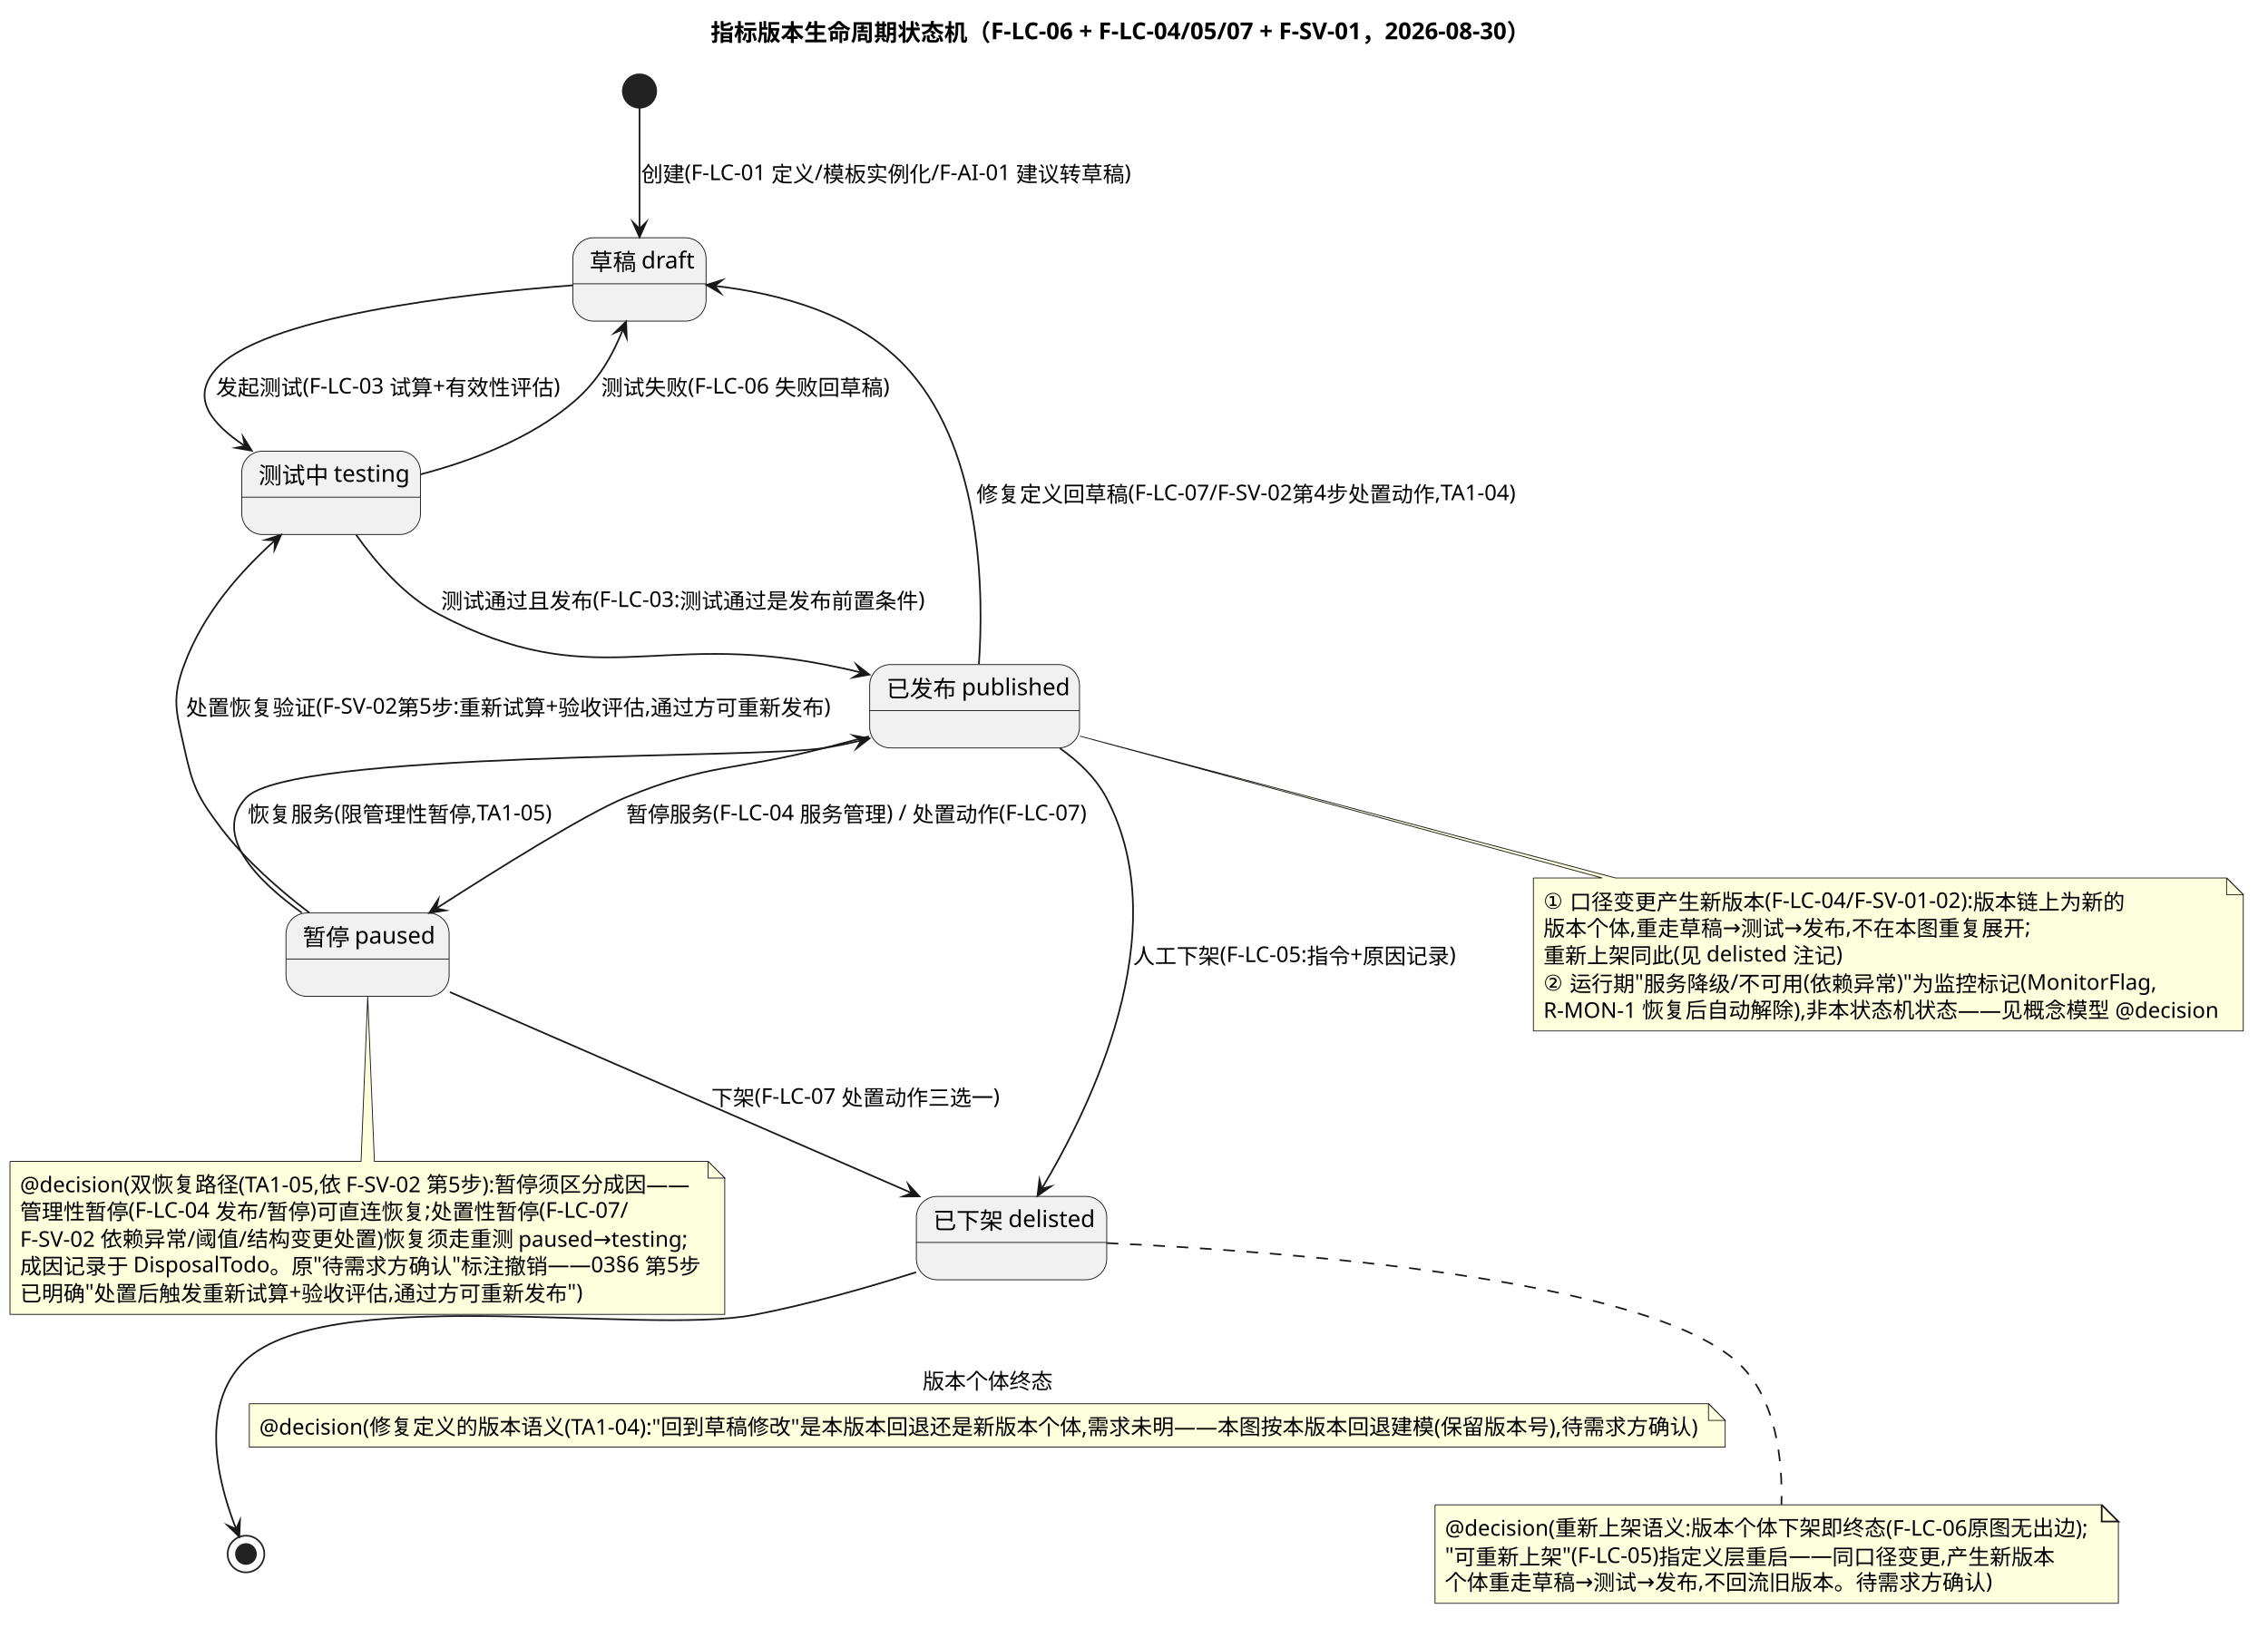
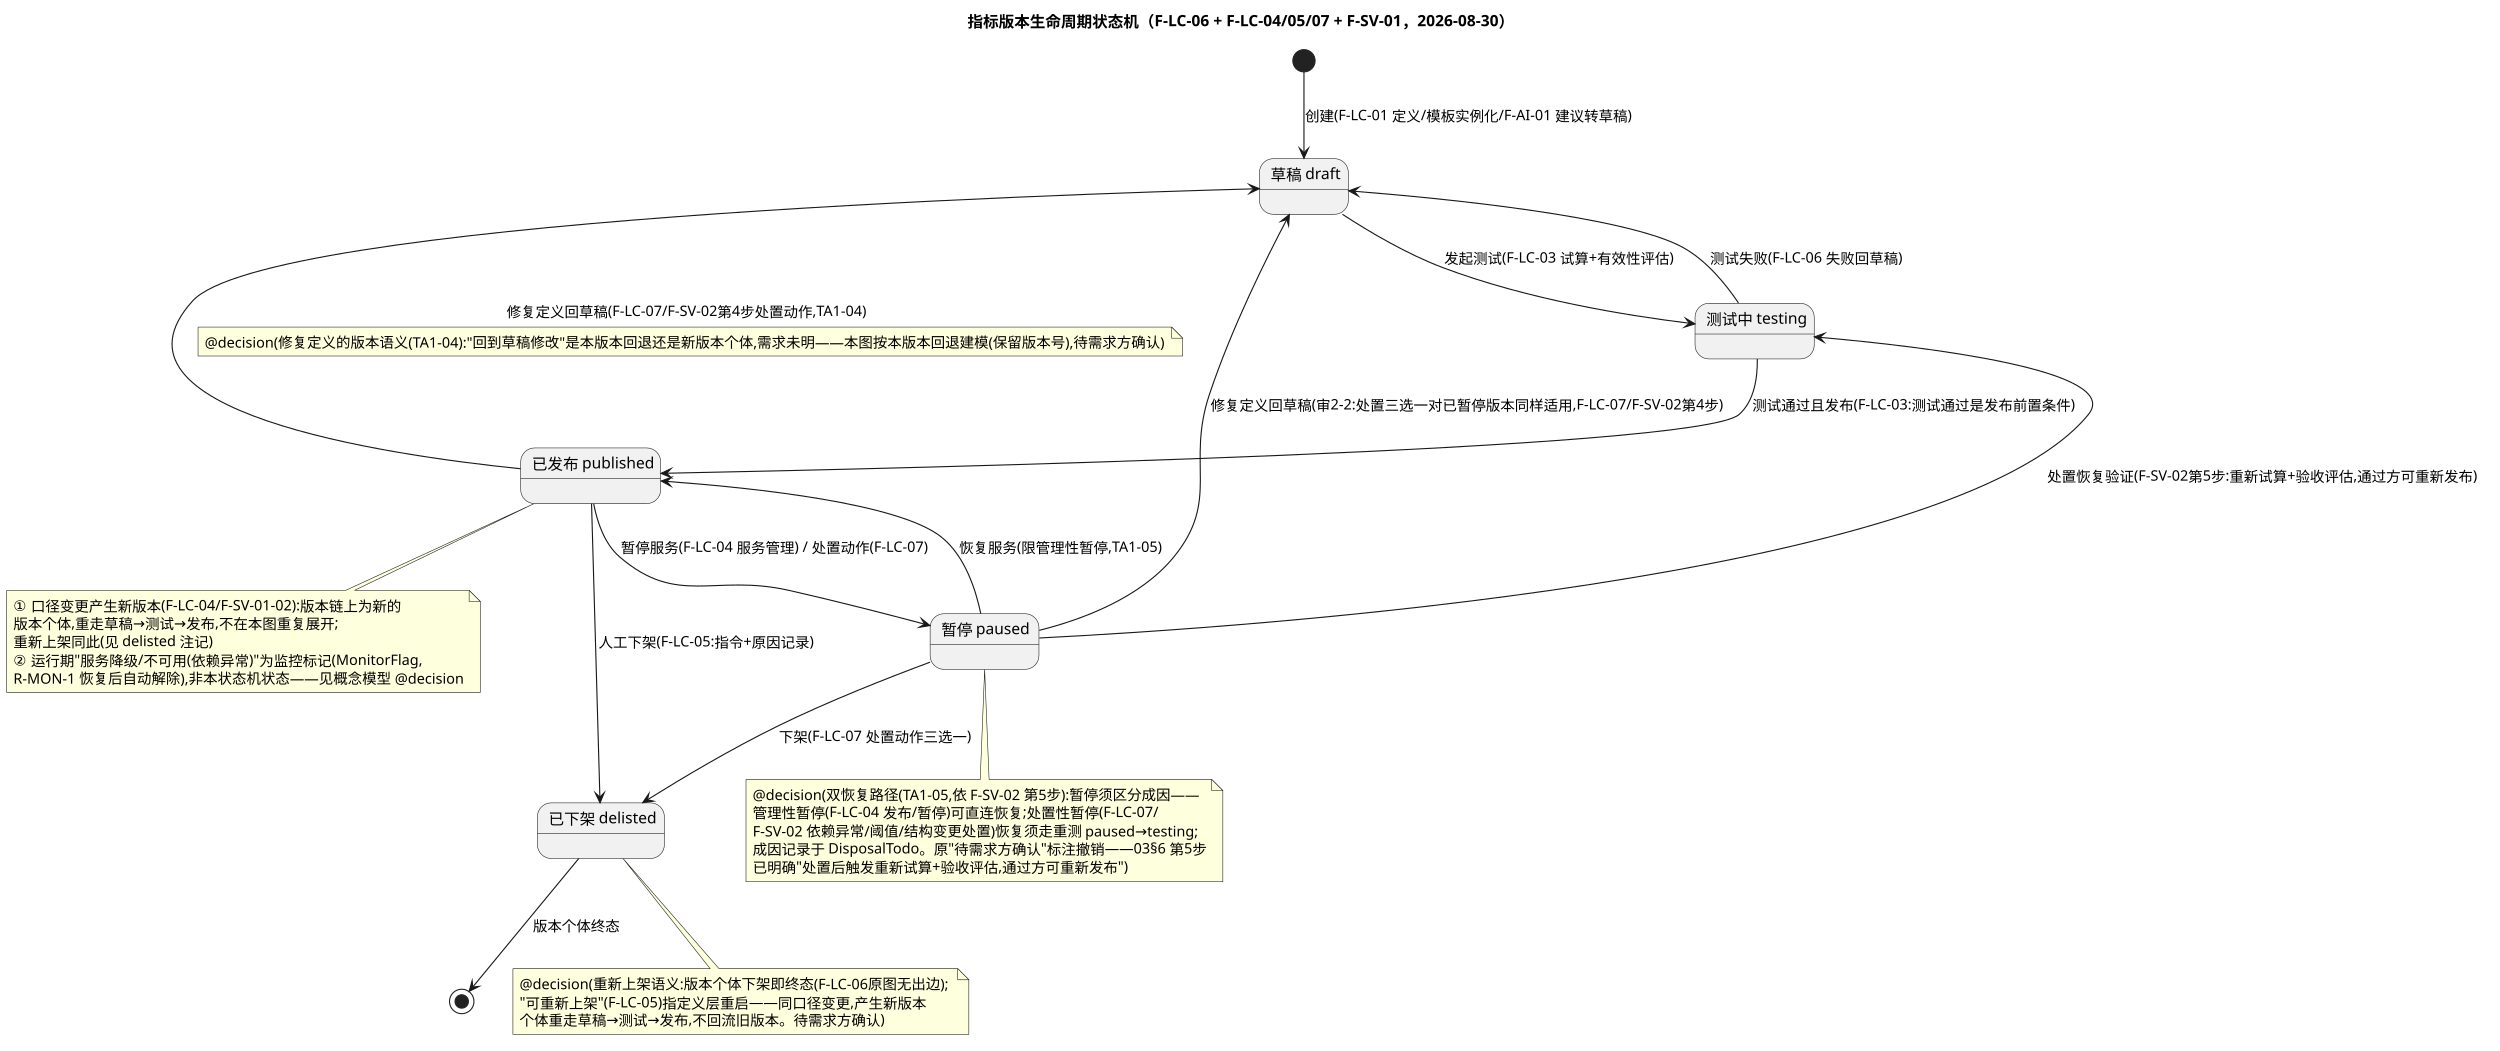
- <svg xmlns="http://www.w3.org/2000/svg" version="1.1" data-diagram-type="STATE" style="width:1360px;height:976px;background:#FFFFFF;" width="1360px" height="976px" viewBox="0 0 1360 976" zoomAndPan="magnify" preserveAspectRatio="none" contentStyleType="text/css">
+ <svg xmlns="http://www.w3.org/2000/svg" version="1.1" data-diagram-type="STATE" style="width:2247px;height:944px;background:#FFFFFF;" width="2247px" height="944px" viewBox="0 0 2247 944" zoomAndPan="magnify" preserveAspectRatio="none" contentStyleType="text/css">
  <defs />
  <g font-family="sans-serif" lengthAdjust="spacing">
    <g class="title" data-source-line="1">
-       <text x="426.123" y="24.533" fill="#000" font-size="14" textLength="500.917" font-weight="700">指标版本生命周期状态机（F-LC-06 + F-LC-04/05/07 + F-SV-01，2026-08-30）</text>
+       <text x="869.594" y="24.533" fill="#000" font-size="14" textLength="500.917" font-weight="700">指标版本生命周期状态机（F-LC-06 + F-LC-04/05/07 + F-SV-01，2026-08-30）</text>
    </g>
    <g class="entity" data-qualified-name="draft" id="ent0001" data-source-line="3">
-       <rect x="343.5" y="142.609" width="79.903" height="50" fill="#F1F1F1" style="stroke:#181818;stroke-width:0.5;" rx="12.5" ry="12.5" />
-       <line x1="343.5" y1="170.219" x2="423.403" y2="170.219" style="stroke:#181818;stroke-width:0.5;" />
-       <text x="353.5" y="162.143" fill="#000" font-size="14" textLength="59.903">草稿 draft</text>
+       <rect x="1132" y="142.609" width="79.903" height="50" fill="#F1F1F1" style="stroke:#181818;stroke-width:0.5;" rx="12.5" ry="12.5" />
+       <line x1="1132" y1="170.219" x2="1211.903" y2="170.219" style="stroke:#181818;stroke-width:0.5;" />
+       <text x="1142" y="162.143" fill="#000" font-size="14" textLength="59.903">草稿 draft</text>
    </g>
    <g class="entity" data-qualified-name="testing" id="ent0002" data-source-line="4">
-       <rect x="145" y="270.609" width="107.138" height="50" fill="#F1F1F1" style="stroke:#181818;stroke-width:0.5;" rx="12.5" ry="12.5" />
-       <line x1="145" y1="298.219" x2="252.138" y2="298.219" style="stroke:#181818;stroke-width:0.5;" />
-       <text x="155" y="290.143" fill="#000" font-size="14" textLength="87.138">测试中 testing</text>
+       <rect x="1523.5" y="272.609" width="107.138" height="50" fill="#F1F1F1" style="stroke:#181818;stroke-width:0.5;" rx="12.5" ry="12.5" />
+       <line x1="1523.5" y1="300.219" x2="1630.638" y2="300.219" style="stroke:#181818;stroke-width:0.5;" />
+       <text x="1533.5" y="292.143" fill="#000" font-size="14" textLength="87.138">测试中 testing</text>
    </g>
    <g class="entity" data-qualified-name="published" id="ent0003" data-source-line="5">
-       <rect x="521.5" y="398.609" width="125.827" height="50" fill="#F1F1F1" style="stroke:#181818;stroke-width:0.5;" rx="12.5" ry="12.5" />
-       <line x1="521.5" y1="426.219" x2="647.327" y2="426.219" style="stroke:#181818;stroke-width:0.5;" />
-       <text x="531.5" y="418.143" fill="#000" font-size="14" textLength="105.827">已发布 published</text>
+       <rect x="468" y="402.609" width="125.827" height="50" fill="#F1F1F1" style="stroke:#181818;stroke-width:0.5;" rx="12.5" ry="12.5" />
+       <line x1="468" y1="430.219" x2="593.827" y2="430.219" style="stroke:#181818;stroke-width:0.5;" />
+       <text x="478" y="422.143" fill="#000" font-size="14" textLength="105.827">已发布 published</text>
    </g>
    <g class="entity" data-qualified-name="paused" id="ent0004" data-source-line="6">
-       <rect x="171.5" y="547.609" width="97.82" height="50" fill="#F1F1F1" style="stroke:#181818;stroke-width:0.5;" rx="12.5" ry="12.5" />
-       <line x1="171.5" y1="575.219" x2="269.32" y2="575.219" style="stroke:#181818;stroke-width:0.5;" />
-       <text x="181.5" y="567.143" fill="#000" font-size="14" textLength="77.82">暂停 paused</text>
+       <rect x="836" y="551.609" width="97.82" height="50" fill="#F1F1F1" style="stroke:#181818;stroke-width:0.5;" rx="12.5" ry="12.5" />
+       <line x1="836" y1="579.219" x2="933.82" y2="579.219" style="stroke:#181818;stroke-width:0.5;" />
+       <text x="846" y="571.143" fill="#000" font-size="14" textLength="77.82">暂停 paused</text>
    </g>
    <g class="entity" data-qualified-name="delisted" id="ent0005" data-source-line="7">
-       <rect x="549.5" y="717.609" width="114.145" height="50" fill="#F1F1F1" style="stroke:#181818;stroke-width:0.5;" rx="12.5" ry="12.5" />
-       <line x1="549.5" y1="745.219" x2="663.645" y2="745.219" style="stroke:#181818;stroke-width:0.5;" />
-       <text x="559.5" y="737.143" fill="#000" font-size="14" textLength="94.145">已下架 delisted</text>
+       <rect x="483" y="721.609" width="114.145" height="50" fill="#F1F1F1" style="stroke:#181818;stroke-width:0.5;" rx="12.5" ry="12.5" />
+       <line x1="483" y1="749.219" x2="597.145" y2="749.219" style="stroke:#181818;stroke-width:0.5;" />
+       <text x="493" y="741.143" fill="#000" font-size="14" textLength="94.145">已下架 delisted</text>
    </g>
    <g class="start_entity" data-qualified-name=".start." id="ent0006" data-source-line="9">
-       <ellipse cx="383.5" cy="54.609" rx="10" ry="10" fill="#222" style="stroke:#222;stroke-width:1;" />
+       <ellipse cx="1172" cy="54.609" rx="10" ry="10" fill="#222" style="stroke:#222;stroke-width:1;" />
    </g>
-     <g class="end_entity" data-qualified-name=".end." id="ent0017" data-source-line="20">
-       <ellipse cx="147.5" cy="932.109" rx="11" ry="11" fill="none" style="stroke:#222;stroke-width:1;" />
-       <ellipse cx="147.5" cy="932.109" rx="6" ry="6" fill="#222" style="stroke:#222;stroke-width:1;" />
+     <g class="end_entity" data-qualified-name=".end." id="ent0018" data-source-line="22">
+       <ellipse cx="415" cy="900.109" rx="11" ry="11" fill="none" style="stroke:#222;stroke-width:1;" />
+       <ellipse cx="415" cy="900.109" rx="6" ry="6" fill="#222" style="stroke:#222;stroke-width:1;" />
    </g>
-     <g class="entity" data-qualified-name="GMN19" id="ent0020" data-source-line="23">
-       <path d="M860.5,902.609 L860.5,961.664 L1270.281,961.664 L1270.281,912.609 L1260.281,902.609 L860.5,902.609" style="stroke:#181818;stroke-width:0.5;" fill="#FEFFDD" />
-       <path d="M1260.281,902.609 L1260.281,912.609 L1270.281,912.609 L1260.281,902.609" style="stroke:#181818;stroke-width:1;" fill="#FEFFDD" />
-       <text x="866.5" y="921.104" fill="#000" font-size="13" textLength="388.781">@decision(重新上架语义:版本个体下架即终态(F-LC-06原图无出边);</text>
-       <text x="866.5" y="937.456" fill="#000" font-size="13" textLength="368.177">"可重新上架"(F-LC-05)指定义层重启——同口径变更,产生新版本</text>
-       <text x="866.5" y="953.808" fill="#000" font-size="13" textLength="329.374">个体重走草稿→测试→发布,不回流旧版本。待需求方确认)</text>
+     <g class="entity" data-qualified-name="GMN20" id="ent0021" data-source-line="25">
+       <path d="M461,870.609 L461,929.664 A0,0 0 0 0 461,929.664 L870.781,929.664 A0,0 0 0 0 870.781,929.664 L870.781,880.609 L860.781,870.609 L646.26,870.609 L559.97,771.619 L638.26,870.609 L461,870.609 A0,0 0 0 0 461,870.609" style="stroke:#181818;stroke-width:0.5;" fill="#FEFFDD" />
+       <path d="M860.781,870.609 L860.781,880.609 L870.781,880.609 L860.781,870.609" style="stroke:#181818;stroke-width:0.5;" fill="#FEFFDD" />
+       <text x="467" y="889.104" fill="#000" font-size="13" textLength="388.781">@decision(重新上架语义:版本个体下架即终态(F-LC-06原图无出边);</text>
+       <text x="467" y="905.456" fill="#000" font-size="13" textLength="368.177">"可重新上架"(F-LC-05)指定义层重启——同口径变更,产生新版本</text>
+       <text x="467" y="921.808" fill="#000" font-size="13" textLength="329.374">个体重走草稿→测试→发布,不回流旧版本。待需求方确认)</text>
    </g>
-     <g class="entity" data-qualified-name="GMN22" id="ent0023" data-source-line="29">
-       <path d="M6,696.609 L6,788.367 A0,0 0 0 0 6,788.367 L434.589,788.367 A0,0 0 0 0 434.589,788.367 L434.589,706.609 L424.589,696.609 L224.5,696.609 L220.5,597.679 L216.5,696.609 L6,696.609 A0,0 0 0 0 6,696.609" style="stroke:#181818;stroke-width:0.5;" fill="#FEFFDD" />
-       <path d="M424.589,696.609 L424.589,706.609 L434.589,706.609 L424.589,696.609" style="stroke:#181818;stroke-width:0.5;" fill="#FEFFDD" />
-       <text x="12" y="715.104" fill="#000" font-size="13" textLength="407.589">@decision(双恢复路径(TA1-05,依 F-SV-02 第5步):暂停须区分成因——</text>
-       <text x="12" y="731.456" fill="#000" font-size="13" textLength="369.789">管理性暂停(F-LC-04 发布/暂停)可直连恢复;处置性暂停(F-LC-07/</text>
-       <text x="12" y="747.808" fill="#000" font-size="13" textLength="396.957">F-SV-02 依赖异常/阈值/结构变更处置)恢复须走重测 paused→testing;</text>
-       <text x="12" y="764.159" fill="#000" font-size="13" textLength="405.088">成因记录于 DisposalTodo。原"待需求方确认"标注撤销——03§6 第5步</text>
-       <text x="12" y="780.511" fill="#000" font-size="13" textLength="336.762">已明确"处置后触发重新试算+验收评估,通过方可重新发布")</text>
+     <g class="entity" data-qualified-name="GMN23" id="ent0024" data-source-line="30">
+       <path d="M670.5,700.609 L670.5,792.367 A0,0 0 0 0 670.5,792.367 L1099.089,792.367 A0,0 0 0 0 1099.089,792.367 L1099.089,710.609 L1089.089,700.609 L889,700.609 L885,601.679 L881,700.609 L670.5,700.609 A0,0 0 0 0 670.5,700.609" style="stroke:#181818;stroke-width:0.5;" fill="#FEFFDD" />
+       <path d="M1089.089,700.609 L1089.089,710.609 L1099.089,710.609 L1089.089,700.609" style="stroke:#181818;stroke-width:0.5;" fill="#FEFFDD" />
+       <text x="676.5" y="719.104" fill="#000" font-size="13" textLength="407.589">@decision(双恢复路径(TA1-05,依 F-SV-02 第5步):暂停须区分成因——</text>
+       <text x="676.5" y="735.456" fill="#000" font-size="13" textLength="369.789">管理性暂停(F-LC-04 发布/暂停)可直连恢复;处置性暂停(F-LC-07/</text>
+       <text x="676.5" y="751.808" fill="#000" font-size="13" textLength="396.957">F-SV-02 依赖异常/阈值/结构变更处置)恢复须走重测 paused→testing;</text>
+       <text x="676.5" y="768.159" fill="#000" font-size="13" textLength="405.088">成因记录于 DisposalTodo。原"待需求方确认"标注撤销——03§6 第5步</text>
+       <text x="676.5" y="784.511" fill="#000" font-size="13" textLength="336.762">已明确"处置后触发重新试算+验收评估,通过方可重新发布")</text>
    </g>
-     <g class="entity" data-qualified-name="GMN25" id="ent0026" data-source-line="36">
-       <path d="M919.5,526.609 L919.5,618.367 A0,0 0 0 0 919.5,618.367 L1345.163,618.367 A0,0 0 0 0 1345.163,618.367 L1345.163,536.609 L1335.163,526.609 L968.7,526.609 L647.63,441.539 L960.7,526.609 L919.5,526.609 A0,0 0 0 0 919.5,526.609" style="stroke:#181818;stroke-width:0.5;" fill="#FEFFDD" />
-       <path d="M1335.163,526.609 L1335.163,536.609 L1345.163,536.609 L1335.163,526.609" style="stroke:#181818;stroke-width:0.5;" fill="#FEFFDD" />
-       <text x="925.5" y="545.104" fill="#000" font-size="13" textLength="353.558">① 口径变更产生新版本(F-LC-04/F-SV-01-02):版本链上为新的</text>
-       <text x="925.5" y="561.456" fill="#000" font-size="13" textLength="293.268">版本个体,重走草稿→测试→发布,不在本图重复展开;</text>
-       <text x="925.5" y="577.808" fill="#000" font-size="13" textLength="177.69">重新上架同此(见 delisted 注记)</text>
-       <text x="925.5" y="594.159" fill="#000" font-size="13" textLength="359.887">② 运行期"服务降级/不可用(依赖异常)"为监控标记(MonitorFlag,</text>
-       <text x="925.5" y="610.511" fill="#000" font-size="13" textLength="404.663">R-MON-1 恢复后自动解除),非本状态机状态——见概念模型 @decision</text>
+     <g class="entity" data-qualified-name="GMN26" id="ent0027" data-source-line="37">
+       <path d="M6,530.609 L6,622.367 A0,0 0 0 0 6,622.367 L431.663,622.367 A0,0 0 0 0 431.663,622.367 L431.663,540.609 L421.663,530.609 L318.64,530.609 L479.83,452.719 L310.64,530.609 L6,530.609 A0,0 0 0 0 6,530.609" style="stroke:#181818;stroke-width:0.5;" fill="#FEFFDD" />
+       <path d="M421.663,530.609 L421.663,540.609 L431.663,540.609 L421.663,530.609" style="stroke:#181818;stroke-width:0.5;" fill="#FEFFDD" />
+       <text x="12" y="549.104" fill="#000" font-size="13" textLength="353.558">① 口径变更产生新版本(F-LC-04/F-SV-01-02):版本链上为新的</text>
+       <text x="12" y="565.456" fill="#000" font-size="13" textLength="293.268">版本个体,重走草稿→测试→发布,不在本图重复展开;</text>
+       <text x="12" y="581.808" fill="#000" font-size="13" textLength="177.69">重新上架同此(见 delisted 注记)</text>
+       <text x="12" y="598.159" fill="#000" font-size="13" textLength="359.887">② 运行期"服务降级/不可用(依赖异常)"为监控标记(MonitorFlag,</text>
+       <text x="12" y="614.511" fill="#000" font-size="13" textLength="404.663">R-MON-1 恢复后自动解除),非本状态机状态——见概念模型 @decision</text>
    </g>
    <g class="link" data-entity-1="ent0006" data-entity-2="ent0001" id="lnk7" data-source-line="9" data-link-type="dependency">
-       <path d="M383.5,64.689 C383.5,81.469 383.5,112.829 383.5,137.259" style="stroke:#181818;stroke-width:1;" fill="none" id="*start*-to-draft" />
-       <polygon points="383.5,142.259,387.5,133.259,383.5,137.259,379.5,133.259,383.5,142.259" fill="#181818" style="stroke:#181818;stroke-width:1;stroke-linejoin:miter;stroke-miterlimit:10;" />
-       <text x="384.5" y="109.104" fill="#000" font-size="13" textLength="296.125">创建(F-LC-01 定义/模板实例化/F-AI-01 建议转草稿)</text>
+       <path d="M1172,64.689 C1172,81.469 1172,112.829 1172,137.259" style="stroke:#181818;stroke-width:1;" fill="none" id="*start*-to-draft" />
+       <polygon points="1172,142.259,1176,133.259,1172,137.259,1168,133.259,1172,142.259" fill="#181818" style="stroke:#181818;stroke-width:1;stroke-linejoin:miter;stroke-miterlimit:10;" />
+       <text x="1173" y="109.104" fill="#000" font-size="13" textLength="296.125">创建(F-LC-01 定义/模板实例化/F-AI-01 建议转草稿)</text>
    </g>
    <g class="link" data-entity-1="ent0001" data-entity-2="ent0002" id="lnk8" data-source-line="11" data-link-type="dependency">
-       <path d="M343.46,171.119 C278.59,176.109 155.1,189.779 128.5,222.609 C114.89,239.409 126.739,254.033 146.849,267.533" style="stroke:#181818;stroke-width:1;" fill="none" id="draft-to-testing" />
-       <polygon points="151,270.319,145.757,261.982,146.849,267.533,141.298,268.624,151,270.319" fill="#181818" style="stroke:#181818;stroke-width:1;stroke-linejoin:miter;stroke-miterlimit:10;" />
-       <text x="129.5" y="237.104" fill="#000" font-size="13" textLength="210.539">发起测试(F-LC-03 试算+有效性评估)</text>
+       <path d="M1206.57,192.639 C1230.86,208.459 1264.65,228.439 1297,240.609 C1372.86,269.159 1461.067,283.48 1518.497,290.53" style="stroke:#181818;stroke-width:1;" fill="none" id="draft-to-testing" />
+       <polygon points="1523.46,291.139,1515.014,286.073,1518.497,290.53,1514.04,294.013,1523.46,291.139" fill="#181818" style="stroke:#181818;stroke-width:1;stroke-linejoin:miter;stroke-miterlimit:10;" />
+       <text x="1298" y="237.104" fill="#000" font-size="13" textLength="210.539">发起测试(F-LC-03 试算+有效性评估)</text>
    </g>
    <g class="link" data-entity-1="ent0002" data-entity-2="ent0001" id="lnk9" data-source-line="12" data-link-type="dependency">
-       <path d="M252.25,284.509 C282.15,276.669 318.47,263.179 344.5,240.609 C359.11,227.939 367.333,213.058 373.583,197.528" style="stroke:#181818;stroke-width:1;" fill="none" id="testing-to-draft" />
-       <polygon points="375.45,192.889,368.379,199.745,373.583,197.528,375.801,202.732,375.45,192.889" fill="#181818" style="stroke:#181818;stroke-width:1;stroke-linejoin:miter;stroke-miterlimit:10;" />
-       <text x="360.5" y="237.104" fill="#000" font-size="13" textLength="176.947">测试失败(F-LC-06 失败回草稿)</text>
+       <path d="M1562.53,272.269 C1551.22,255.509 1533.93,234.249 1513,222.609 C1461.92,194.209 1295.784,178.145 1217.144,171.905" style="stroke:#181818;stroke-width:1;" fill="none" id="testing-to-draft" />
+       <polygon points="1212.16,171.509,1220.815,176.209,1217.144,171.905,1221.448,168.234,1212.16,171.509" fill="#181818" style="stroke:#181818;stroke-width:1;stroke-linejoin:miter;stroke-miterlimit:10;" />
+       <text x="1537" y="237.104" fill="#000" font-size="13" textLength="176.947">测试失败(F-LC-06 失败回草稿)</text>
    </g>
    <g class="link" data-entity-1="ent0002" data-entity-2="ent0003" id="lnk10" data-source-line="13" data-link-type="dependency">
-       <path d="M213.58,320.819 C225.14,337.159 242.62,357.659 263.5,368.609 C355.2,416.669 392.93,378.559 494.5,398.609 C503.23,400.329 507.507,401.217 516.467,403.437" style="stroke:#181818;stroke-width:1;" fill="none" id="testing-to-published" />
-       <polygon points="521.32,404.639,513.546,398.592,516.467,403.437,511.622,406.358,521.32,404.639" fill="#181818" style="stroke:#181818;stroke-width:1;stroke-linejoin:miter;stroke-miterlimit:10;" />
-       <text x="264.5" y="365.104" fill="#000" font-size="13" textLength="293.947">测试通过且发布(F-LC-03:测试通过是发布前置条件)</text>
+       <path d="M1579.47,322.649 C1579.72,339.259 1576.88,360.479 1563,372.609 C1526.41,404.569 817.789,421.01 599.139,425.34" style="stroke:#181818;stroke-width:1;" fill="none" id="testing-to-published" />
+       <polygon points="594.14,425.439,603.217,429.26,599.139,425.34,603.059,421.262,594.14,425.439" fill="#181818" style="stroke:#181818;stroke-width:1;stroke-linejoin:miter;stroke-miterlimit:10;" />
+       <text x="1575" y="369.104" fill="#000" font-size="13" textLength="293.947">测试通过且发布(F-LC-03:测试通过是发布前置条件)</text>
    </g>
    <g class="link" data-entity-1="ent0003" data-entity-2="ent0004" id="lnk11" data-source-line="14" data-link-type="dependency">
-       <path d="M521.1,441.649 C512.18,444.009 503.11,446.389 494.5,448.609 C441.27,462.359 425.26,457.499 374.5,478.609 C351,488.379 299.196,520.716 261.606,544.876" style="stroke:#181818;stroke-width:1;" fill="none" id="published-to-paused" />
-       <polygon points="257.4,547.579,267.134,546.078,261.606,544.876,262.808,539.348,257.4,547.579" fill="#181818" style="stroke:#181818;stroke-width:1;stroke-linejoin:miter;stroke-miterlimit:10;" />
-       <text x="375.5" y="493.104" fill="#000" font-size="13" textLength="283.118">暂停服务(F-LC-04 服务管理) / 处置动作(F-LC-07)</text>
+       <path d="M533.61,452.779 C536.62,468.669 543.09,488.659 557,500.609 C609.24,545.469 641.84,515.409 709,530.609 C752.06,540.359 795.828,551.614 831.038,560.984" style="stroke:#181818;stroke-width:1;" fill="none" id="published-to-paused" />
+       <polygon points="835.87,562.269,828.201,556.089,831.038,560.984,826.144,563.82,835.87,562.269" fill="#181818" style="stroke:#181818;stroke-width:1;stroke-linejoin:miter;stroke-miterlimit:10;" />
+       <text x="558" y="497.104" fill="#000" font-size="13" textLength="283.118">暂停服务(F-LC-04 服务管理) / 处置动作(F-LC-07)</text>
    </g>
    <g class="link" data-entity-1="ent0004" data-entity-2="ent0003" id="lnk12" data-source-line="15" data-link-type="dependency">
-       <path d="M180.97,547.479 C154.2,528.209 127.1,500.849 147.5,478.609 C173.66,450.089 456.38,455.289 494.5,448.609 C503.26,447.079 507.55,446.265 516.52,444.095" style="stroke:#181818;stroke-width:1;" fill="none" id="paused-to-published" />
-       <polygon points="521.38,442.919,511.692,441.148,516.52,444.095,513.573,448.923,521.38,442.919" fill="#181818" style="stroke:#181818;stroke-width:1;stroke-linejoin:miter;stroke-miterlimit:10;" />
-       <text x="148.5" y="493.104" fill="#000" font-size="13" textLength="184.901">恢复服务(限管理性暂停,TA1-05)</text>
+       <path d="M881.5,551.489 C877.06,530.029 867.24,499.499 846,482.609 C808,452.389 679.736,438.627 599.226,432.697" style="stroke:#181818;stroke-width:1;" fill="none" id="paused-to-published" />
+       <polygon points="594.24,432.329,602.922,436.98,599.226,432.697,603.51,429.001,594.24,432.329" fill="#181818" style="stroke:#181818;stroke-width:1;stroke-linejoin:miter;stroke-miterlimit:10;" />
+       <text x="862" y="497.104" fill="#000" font-size="13" textLength="184.901">恢复服务(限管理性暂停,TA1-05)</text>
    </g>
    <g class="link" data-entity-1="ent0004" data-entity-2="ent0002" id="lnk13" data-source-line="16" data-link-type="dependency">
-       <path d="M185.55,547.529 C167.95,534.089 147.27,516.139 132.5,496.609 C118.35,477.889 115.5,471.539 110.5,448.609 C105.76,426.899 102.76,419.439 110.5,398.609 C122.07,367.479 144.174,342.856 164.864,324.116" style="stroke:#181818;stroke-width:1;" fill="none" id="paused-to-testing" />
-       <polygon points="168.57,320.759,159.214,323.837,164.864,324.116,164.585,329.766,168.57,320.759" fill="#181818" style="stroke:#181818;stroke-width:1;stroke-linejoin:miter;stroke-miterlimit:10;" />
-       <text x="111.5" y="429.104" fill="#000" font-size="13" textLength="391.104">处置恢复验证(F-SV-02第5步:重新试算+验收评估,通过方可重新发布)</text>
+       <path d="M934.18,573.429 C1117.31,564.179 1755.43,521.569 1877,372.609 C1909.48,332.819 1730.471,311.59 1635.701,303.2" style="stroke:#181818;stroke-width:1;" fill="none" id="paused-to-testing" />
+       <polygon points="1630.72,302.759,1639.332,307.537,1635.701,303.2,1640.038,299.569,1630.72,302.759" fill="#181818" style="stroke:#181818;stroke-width:1;stroke-linejoin:miter;stroke-miterlimit:10;" />
+       <text x="1840" y="433.104" fill="#000" font-size="13" textLength="391.104">处置恢复验证(F-SV-02第5步:重新试算+验收评估,通过方可重新发布)</text>
    </g>
-     <g class="link" data-entity-1="ent0003" data-entity-2="ent0001" id="lnk14" data-source-line="17" data-link-type="dependency">
-       <path d="M587,398.349 C589.85,357.019 589.39,272.569 545.5,222.609 C514.78,187.639 465.776,175.831 428.626,171.481" style="stroke:#181818;stroke-width:1;" fill="none" id="published-to-draft" />
-       <polygon points="423.66,170.899,432.134,175.919,428.626,171.481,433.064,167.973,423.66,170.899" fill="#181818" style="stroke:#181818;stroke-width:1;stroke-linejoin:miter;stroke-miterlimit:10;" />
-       <text x="585.5" y="301.104" fill="#000" font-size="13" textLength="330.821">修复定义回草稿(F-LC-07/F-SV-02第4步处置动作,TA1-04)</text>
+     <g class="link" data-entity-1="ent0004" data-entity-2="ent0001" id="lnk14" data-source-line="17" data-link-type="dependency">
+       <path d="M934.1,566.559 C972.68,556.859 1024.77,537.569 1055,500.609 C1097.06,449.189 1065.96,417.619 1087,354.609 C1107.07,294.499 1138.149,232.203 1156.529,197.323" style="stroke:#181818;stroke-width:1;" fill="none" id="paused-to-draft" />
+       <polygon points="1158.86,192.899,1151.126,198.997,1156.529,197.323,1158.203,202.726,1158.86,192.899" fill="#181818" style="stroke:#181818;stroke-width:1;stroke-linejoin:miter;stroke-miterlimit:10;" />
+       <text x="1088" y="369.104" fill="#000" font-size="13" textLength="466.591">修复定义回草稿(审2-2:处置三选一对已暂停版本同样适用,F-LC-07/F-SV-02第4步)</text>
    </g>
-     <g class="link" data-entity-1="ent0003" data-entity-2="ent0005" id="lnk15" data-source-line="18" data-link-type="dependency">
-       <path d="M635.56,448.839 C646.75,456.689 657.14,466.559 663.5,478.609 C705.91,558.969 653.546,664.748 624.696,712.988" style="stroke:#181818;stroke-width:1;" fill="none" id="published-to-delisted" />
-       <polygon points="622.13,717.279,630.182,711.608,624.696,712.988,623.316,707.502,622.13,717.279" fill="#181818" style="stroke:#181818;stroke-width:1;stroke-linejoin:miter;stroke-miterlimit:10;" />
-       <text x="679.5" y="578.104" fill="#000" font-size="13" textLength="197.539">人工下架(F-LC-05:指令+原因记录)</text>
+     <g class="link" data-entity-1="ent0003" data-entity-2="ent0001" id="lnk15" data-source-line="18" data-link-type="dependency">
+       <path d="M467.98,421.319 C343.08,408.579 83.6,369.609 173,270.609 C238.4,198.189 948.422,174.565 1126.842,169.735" style="stroke:#181818;stroke-width:1;" fill="none" id="published-to-draft" />
+       <polygon points="1131.84,169.599,1122.735,165.844,1126.842,169.735,1122.952,173.841,1131.84,169.599" fill="#181818" style="stroke:#181818;stroke-width:1;stroke-linejoin:miter;stroke-miterlimit:10;" />
+       <text x="455.371" y="285.104" fill="#000" font-size="13" textLength="330.821">修复定义回草稿(F-LC-07/F-SV-02第4步处置动作,TA1-04)</text>
+       <path d="M178,293.961 L178,319.961 L1063,319.961 L1063,303.961 L1053,293.961 L178,293.961" style="stroke:#181818;stroke-width:0.5;" fill="#FEFFDD" />
+       <path d="M1053,293.961 L1053,303.961 L1063,303.961 L1053,293.961" style="stroke:#181818;stroke-width:0.5;" fill="#FEFFDD" />
+       <text x="184" y="312.456" fill="#000" font-size="13" textLength="864.563">@decision(修复定义的版本语义(TA1-04):"回到草稿修改"是本版本回退还是新版本个体,需求未明——本图按本版本回退建模(保留版本号),待需求方确认)</text>
    </g>
-     <g class="link" data-entity-1="ent0004" data-entity-2="ent0005" id="lnk16" data-source-line="19" data-link-type="dependency">
-       <path d="M269.78,595.059 C341.93,626.459 471.325,682.774 546.705,715.584" style="stroke:#181818;stroke-width:1;" fill="none" id="paused-to-delisted" />
-       <polygon points="551.29,717.579,544.634,710.32,546.705,715.584,541.441,717.655,551.29,717.579" fill="#181818" style="stroke:#181818;stroke-width:1;stroke-linejoin:miter;stroke-miterlimit:10;" />
-       <text x="426.5" y="663.104" fill="#000" font-size="13" textLength="176.947">下架(F-LC-07 处置动作三选一)</text>
+     <g class="link" data-entity-1="ent0003" data-entity-2="ent0005" id="lnk16" data-source-line="20" data-link-type="dependency">
+       <path d="M531.68,452.699 C533.36,511.649 537.497,657.651 539.177,716.561" style="stroke:#181818;stroke-width:1;" fill="none" id="published-to-delisted" />
+       <polygon points="539.32,721.559,543.062,712.449,539.177,716.561,535.065,712.677,539.32,721.559" fill="#181818" style="stroke:#181818;stroke-width:1;stroke-linejoin:miter;stroke-miterlimit:10;" />
+       <text x="538" y="582.104" fill="#000" font-size="13" textLength="197.539">人工下架(F-LC-05:指令+原因记录)</text>
    </g>
-     <g class="link" data-entity-1="ent0005" data-entity-2="ent0017" id="lnk18" data-source-line="20" data-link-type="dependency">
-       <path d="M549.35,763.079 C520.61,772.159 485.05,782.329 452.5,788.609 C384.98,801.639 190.71,767.679 144.5,818.609 C118.11,847.689 133.163,895.813 141.643,917.143" style="stroke:#181818;stroke-width:1;" fill="none" id="delisted-to-*end*" />
-       <polygon points="143.49,921.789,143.882,911.948,141.643,917.143,136.448,914.904,143.49,921.789" fill="#181818" style="stroke:#181818;stroke-width:1;stroke-linejoin:miter;stroke-miterlimit:10;" />
-       <text x="553.282" y="833.104" fill="#000" font-size="13" textLength="78">版本个体终态</text>
-       <path d="M149.5,841.961 L149.5,867.961 L1034.5,867.961 L1034.5,851.961 L1024.5,841.961 L149.5,841.961" style="stroke:#181818;stroke-width:0.5;" fill="#FEFFDD" />
-       <path d="M1024.5,841.961 L1024.5,851.961 L1034.5,851.961 L1024.5,841.961" style="stroke:#181818;stroke-width:0.5;" fill="#FEFFDD" />
-       <text x="155.5" y="860.456" fill="#000" font-size="13" textLength="864.563">@decision(修复定义的版本语义(TA1-04):"回到草稿修改"是本版本回退还是新版本个体,需求未明——本图按本版本回退建模(保留版本号),待需求方确认)</text>
+     <g class="link" data-entity-1="ent0004" data-entity-2="ent0005" id="lnk17" data-source-line="21" data-link-type="dependency">
+       <path d="M835.98,595.139 C797.97,609.259 744.32,630.369 699,652.609 C656.23,673.599 613.621,699.011 581.931,718.801" style="stroke:#181818;stroke-width:1;" fill="none" id="paused-to-delisted" />
+       <polygon points="577.69,721.449,587.442,720.075,581.931,718.801,583.205,713.289,577.69,721.449" fill="#181818" style="stroke:#181818;stroke-width:1;stroke-linejoin:miter;stroke-miterlimit:10;" />
+       <text x="700" y="667.104" fill="#000" font-size="13" textLength="176.947">下架(F-LC-07 处置动作三选一)</text>
    </g>
-     <g class="link" data-entity-1="ent0005" data-entity-2="ent0020" id="lnk21" data-source-line="23" data-link-type="association">
-       <path d="M663.63,745.589 C769.54,750.469 990.44,766.759 1043.5,818.609 C1065.56,840.169 1068.97,876.859 1068.23,902.459" style="stroke:#181818;stroke-width:1;stroke-dasharray:7,7;" fill="none" id="delisted-GMN19" />
+     <g class="link" data-entity-1="ent0005" data-entity-2="ent0018" id="lnk19" data-source-line="22" data-link-type="dependency">
+       <path d="M520.19,771.619 C491.56,806.319 443.192,864.943 424.872,887.143" style="stroke:#181818;stroke-width:1;" fill="none" id="delisted-to-*end*" />
+       <polygon points="421.69,890.999,430.504,886.604,424.872,887.143,424.333,881.512,421.69,890.999" fill="#181818" style="stroke:#181818;stroke-width:1;stroke-linejoin:miter;stroke-miterlimit:10;" />
+       <text x="479" y="837.104" fill="#000" font-size="13" textLength="78">版本个体终态</text>
    </g>
  </g>
</svg>
